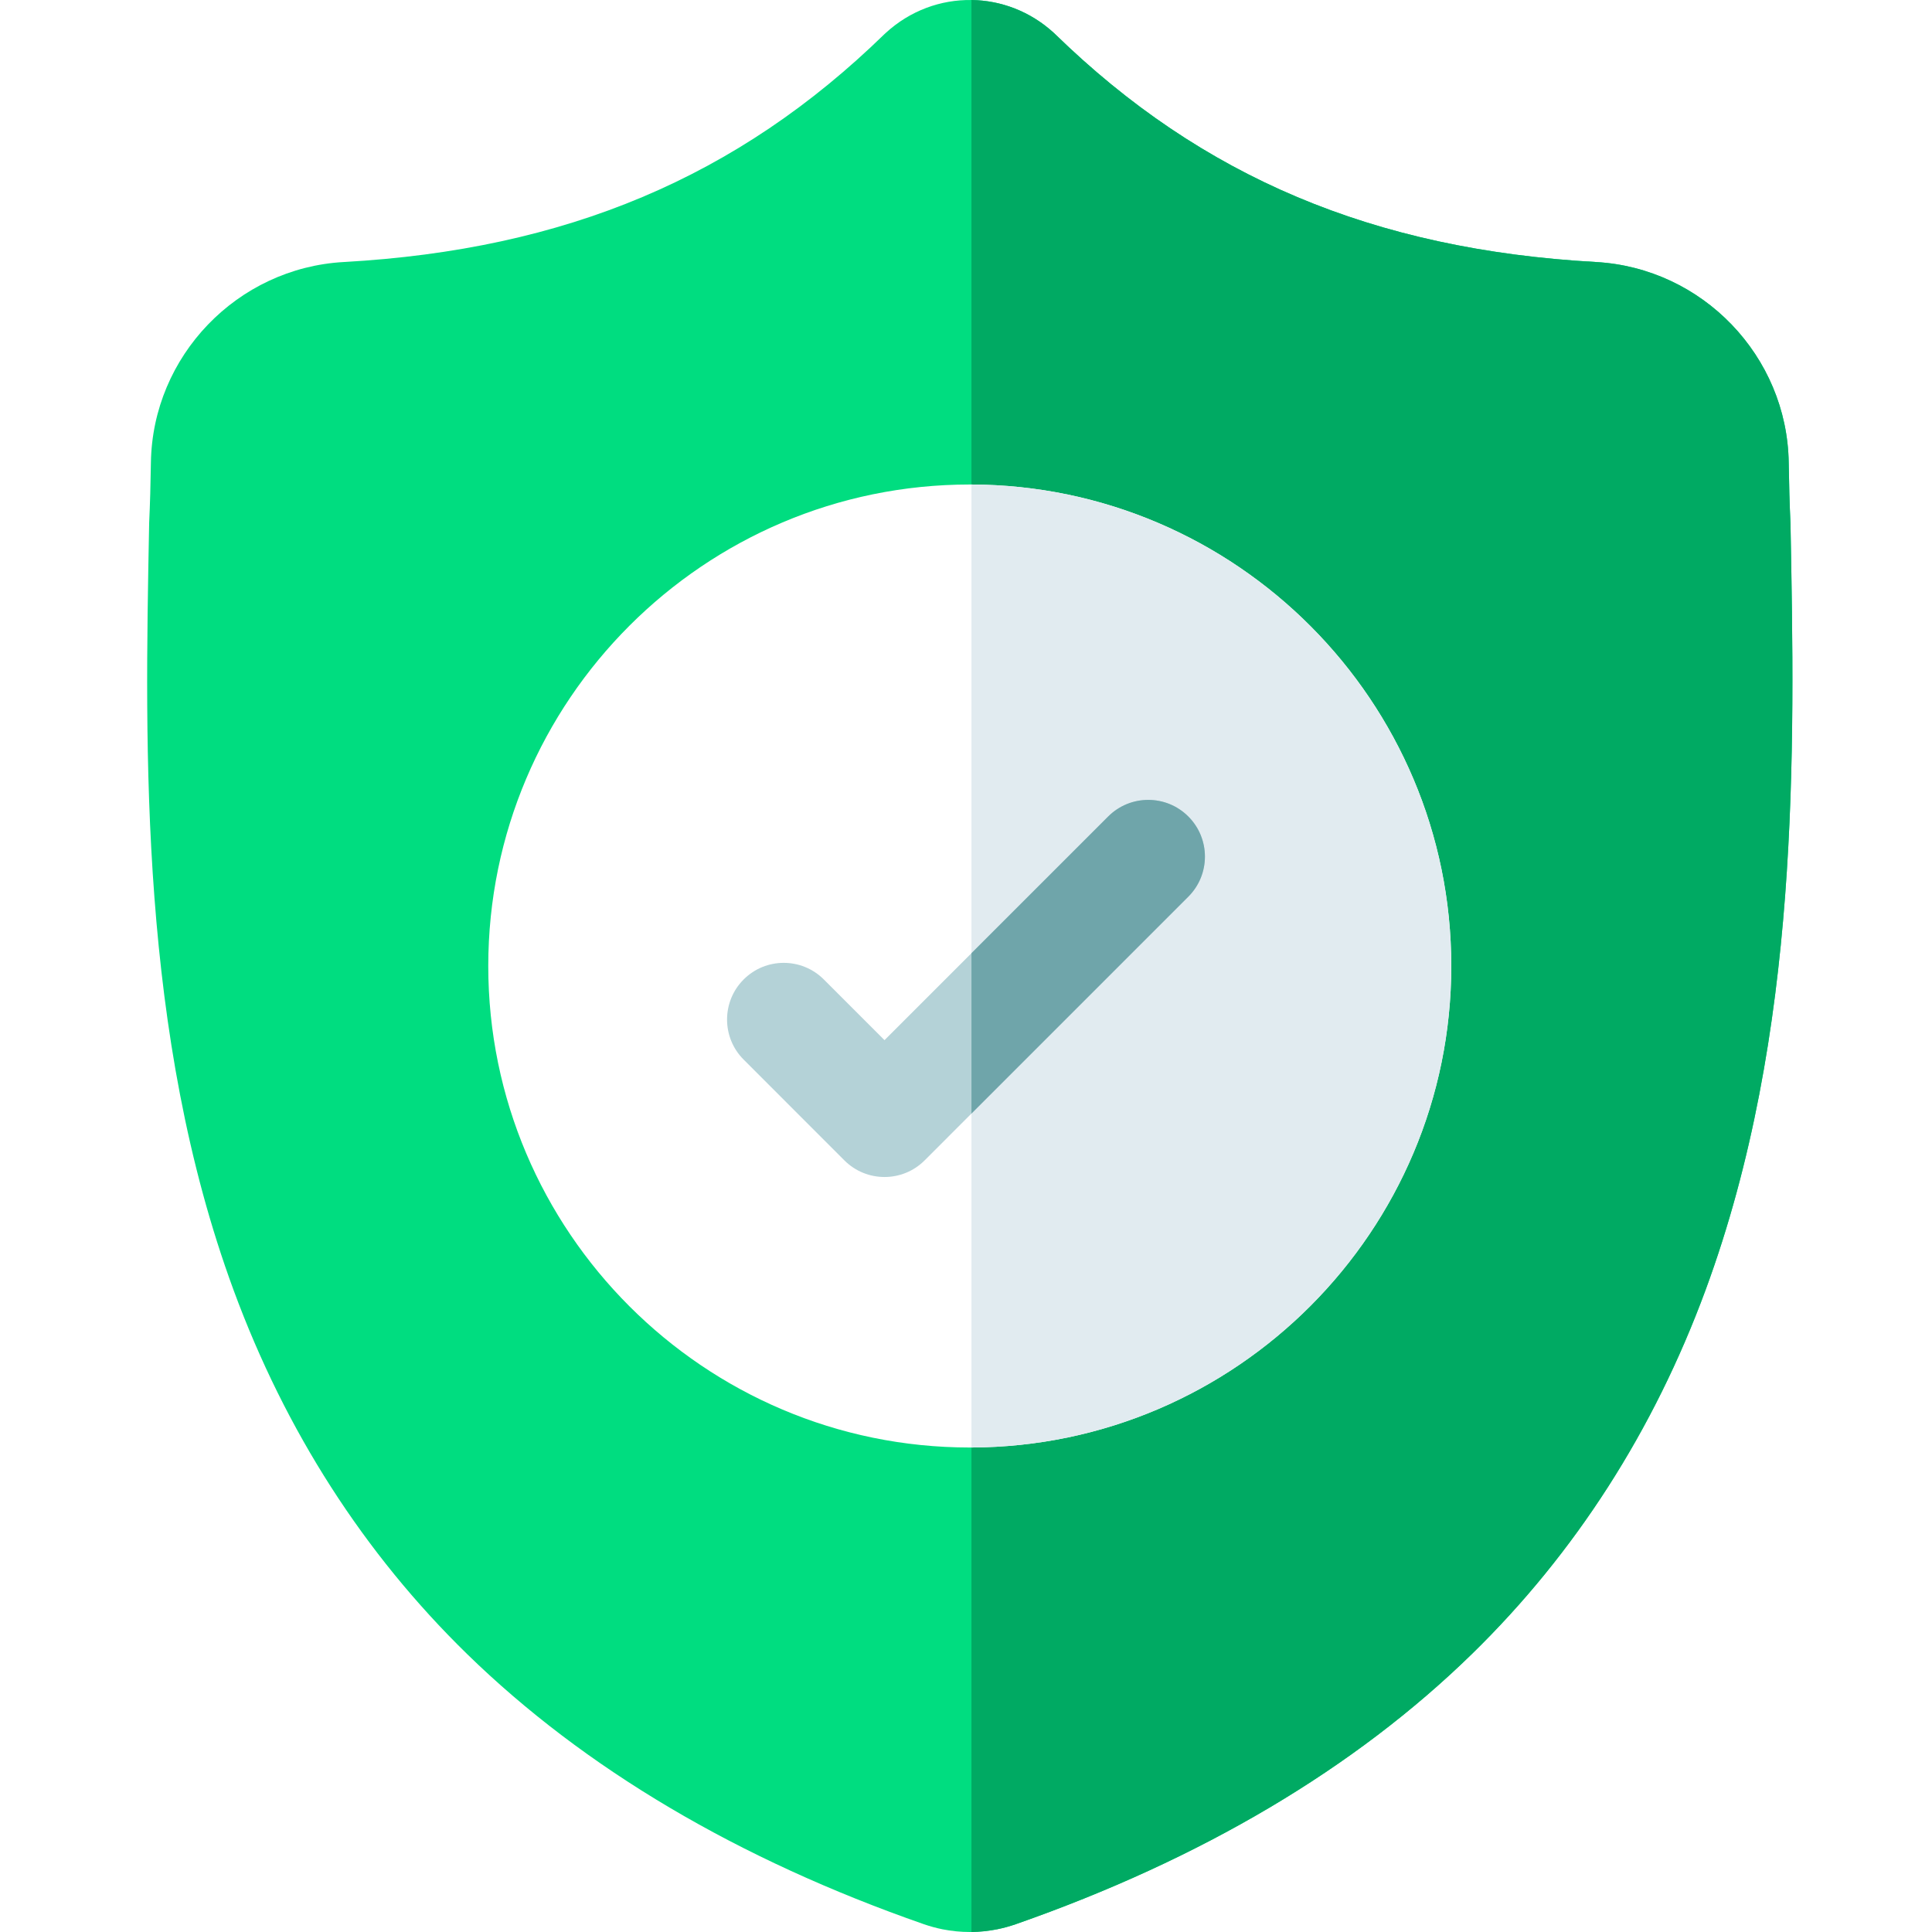
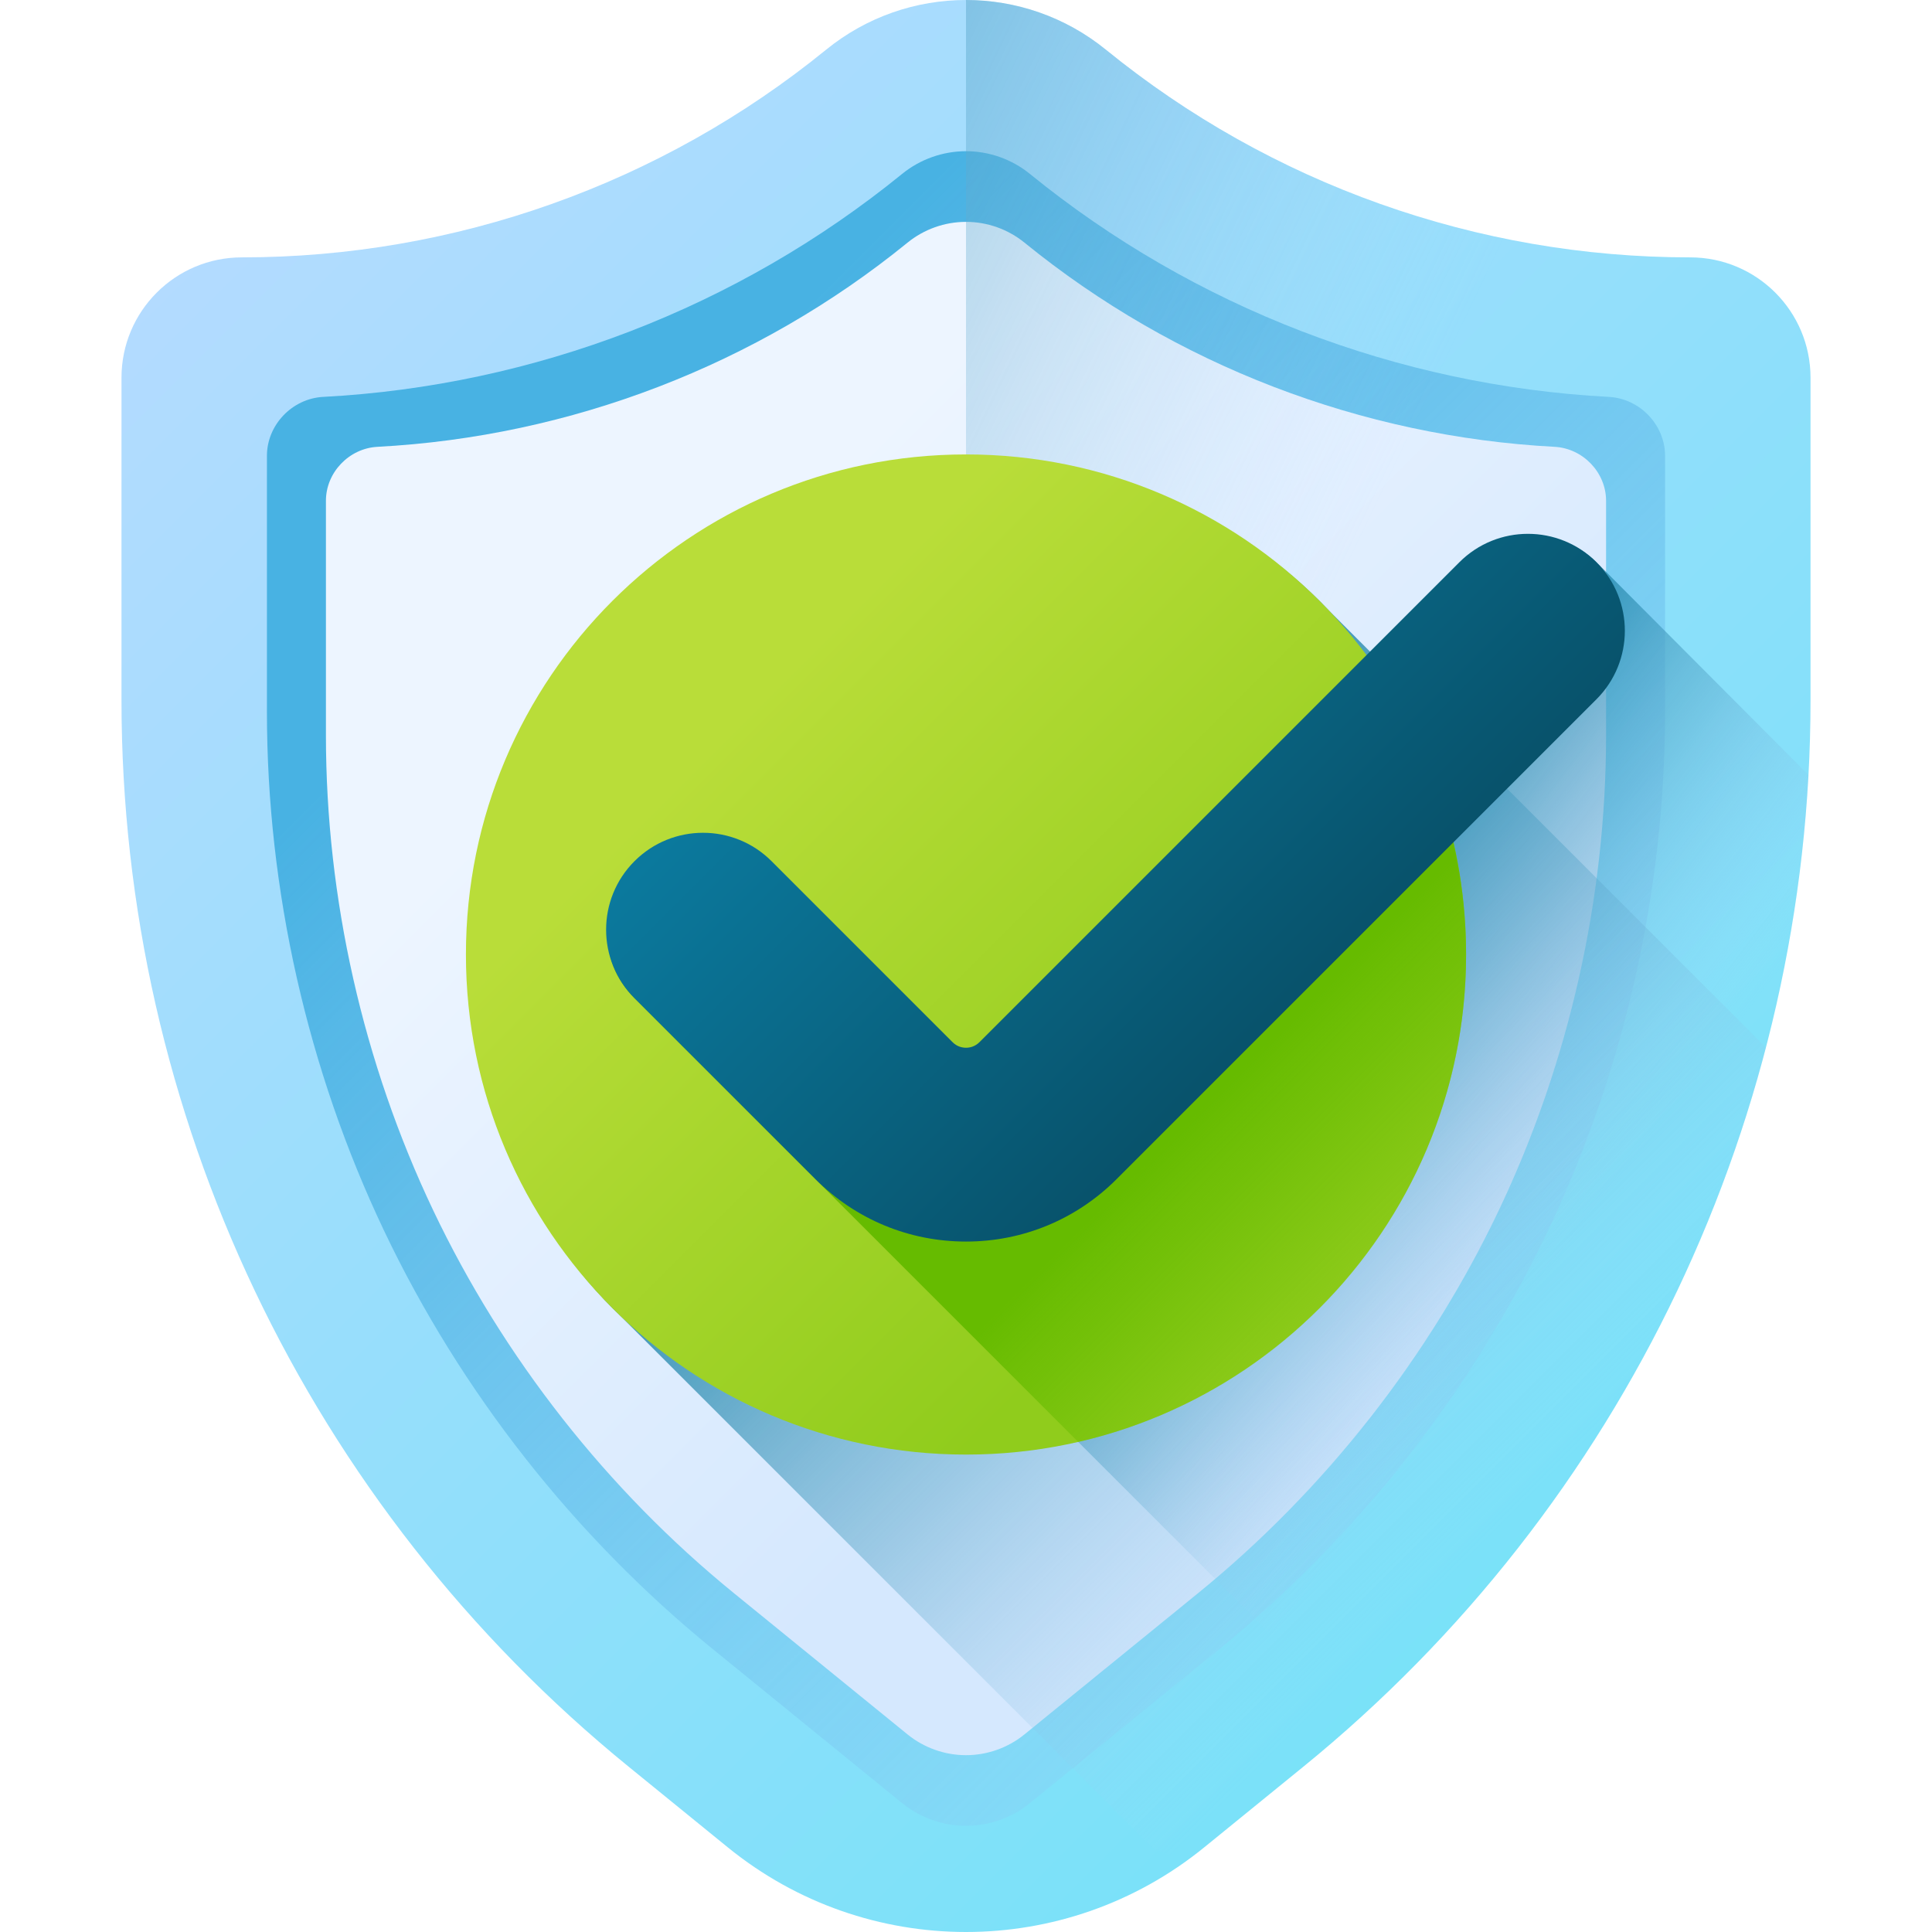
- <svg xmlns="http://www.w3.org/2000/svg" height="511pt" version="1.1" viewBox="-38 0 511 512" width="511pt">
-   <g id="surface1">
-     <path d="M 413.477 341.91 C 399.715 379.207 378.902 411.637 351.609 438.289 C 320.543 468.625 279.863 492.73 230.699 509.926 C 229.086 510.488 227.402 510.949 225.711 511.289 C 223.477 511.73 221.203 511.969 218.949 512 L 218.508 512 C 216.105 512 213.691 511.758 211.297 511.289 C 209.605 510.949 207.945 510.488 206.34 509.938 C 157.117 492.77 116.387 468.676 85.289 438.34 C 57.984 411.688 37.176 379.277 23.434 341.98 C -1.555 274.168 -0.133 199.465 1.012 139.434 L 1.031 138.512 C 1.262 133.555 1.41 128.348 1.492 122.598 C 1.91 94.367 24.355 71.012 52.59 69.438 C 111.457 66.152 156.996 46.953 195.906 9.027 L 196.246 8.715 C 202.707 2.789 210.848 -0.117 218.949 0.004 C 226.762 0.105 234.543 3.008 240.773 8.715 L 241.105 9.027 C 280.023 46.953 325.562 66.152 384.43 69.438 C 412.664 71.012 435.109 94.367 435.527 122.598 C 435.609 128.387 435.758 133.586 435.988 138.512 L 436 138.902 C 437.141 199.047 438.555 273.898 413.477 341.91 Z M 413.477 341.91 " style=" stroke:none;fill-rule:nonzero;fill:rgb(0%,86.667%,50.196%);fill-opacity:1;" />
-     <path d="M 413.477 341.91 C 399.715 379.207 378.902 411.637 351.609 438.289 C 320.543 468.625 279.863 492.73 230.699 509.926 C 229.086 510.488 227.402 510.949 225.711 511.289 C 223.477 511.73 221.203 511.969 218.949 512 L 218.949 0.004 C 226.762 0.105 234.543 3.008 240.773 8.715 L 241.105 9.027 C 280.023 46.953 325.562 66.152 384.43 69.438 C 412.664 71.012 435.109 94.367 435.527 122.598 C 435.609 128.387 435.758 133.586 435.988 138.512 L 436 138.902 C 437.141 199.047 438.555 273.898 413.477 341.91 Z M 413.477 341.91 " style=" stroke:none;fill-rule:nonzero;fill:rgb(0%,66.667%,38.824%);fill-opacity:1;" />
-     <path d="M 346.102 256 C 346.102 326.207 289.098 383.355 218.949 383.605 L 218.5 383.605 C 148.145 383.605 90.895 326.359 90.895 256 C 90.895 185.645 148.145 128.398 218.5 128.398 L 218.949 128.398 C 289.098 128.648 346.102 185.797 346.102 256 Z M 346.102 256 " style=" stroke:none;fill-rule:nonzero;fill:rgb(100%,100%,100%);fill-opacity:1;" />
-     <path d="M 346.102 256 C 346.102 326.207 289.098 383.355 218.949 383.605 L 218.949 128.398 C 289.098 128.648 346.102 185.797 346.102 256 Z M 346.102 256 " style=" stroke:none;fill-rule:nonzero;fill:rgb(88.235%,92.157%,94.118%);fill-opacity:1;" />
-     <path d="M 276.418 237.625 L 218.949 295.102 L 206.531 307.52 C 203.598 310.453 199.75 311.918 195.906 311.918 C 192.059 311.918 188.215 310.453 185.277 307.52 L 158.578 280.809 C 152.711 274.941 152.711 265.438 158.578 259.566 C 164.438 253.699 173.953 253.699 179.82 259.566 L 195.906 275.652 L 255.176 216.383 C 261.043 210.512 270.559 210.512 276.418 216.383 C 282.285 222.25 282.285 231.766 276.418 237.625 Z M 276.418 237.625 " style=" stroke:none;fill-rule:nonzero;fill:rgb(70.588%,82.353%,84.314%);fill-opacity:1;" />
-     <path d="M 276.418 237.625 L 218.949 295.102 L 218.949 252.605 L 255.176 216.383 C 261.043 210.512 270.559 210.512 276.418 216.383 C 282.285 222.25 282.285 231.766 276.418 237.625 Z M 276.418 237.625 " style=" stroke:none;fill-rule:nonzero;fill:rgb(43.529%,64.706%,66.667%);fill-opacity:1;" />
+ <svg xmlns="http://www.w3.org/2000/svg" xmlns:xlink="http://www.w3.org/1999/xlink" id="Capa_1" enable-background="new 0 0 510 510" height="512" viewBox="0 0 510 510" width="512">
+   <linearGradient id="SVGID_1_" gradientUnits="userSpaceOnUse" x1="68.217" x2="452.683" y1="24.077" y2="408.543">
+     <stop offset="0" stop-color="#b5dbff" />
+     <stop offset="1" stop-color="#76e2f8" />
+   </linearGradient>
+   <linearGradient id="SVGID_2_" gradientUnits="userSpaceOnUse" x1="505.87" x2="165.698" y1="467.85" y2="127.677">
+     <stop offset="0" stop-color="#b5dbff" stop-opacity="0" />
+     <stop offset=".243" stop-color="#93cef6" stop-opacity=".243" />
+     <stop offset=".576" stop-color="#6abfec" stop-opacity=".576" />
+     <stop offset=".84" stop-color="#51b5e5" stop-opacity=".84" />
+     <stop offset="1" stop-color="#48b2e3" />
+   </linearGradient>
+   <linearGradient id="SVGID_3_" gradientUnits="userSpaceOnUse" x1="189.229" x2="338.659" y1="154.919" y2="304.349">
+     <stop offset="0" stop-color="#edf5ff" />
+     <stop offset="1" stop-color="#d5e8fe" />
+   </linearGradient>
+   <linearGradient id="lg1">
+     <stop offset="0" stop-color="#b5dbff" stop-opacity="0" />
+     <stop offset=".173" stop-color="#8fc5e9" stop-opacity=".173" />
+     <stop offset=".454" stop-color="#56a4c8" stop-opacity=".454" />
+     <stop offset=".696" stop-color="#2d8db1" stop-opacity=".696" />
+     <stop offset=".885" stop-color="#147ea2" stop-opacity=".885" />
+     <stop offset="1" stop-color="#0b799d" />
+   </linearGradient>
+   <linearGradient id="SVGID_4_" gradientUnits="userSpaceOnUse" x1="301.334" x2="-5.659" xlink:href="#lg1" y1="263.591" y2="116.235" />
+   <linearGradient id="SVGID_5_" gradientUnits="userSpaceOnUse" x1="418.772" x2="313.712" xlink:href="#lg1" y1="323.183" y2="243.364" />
+   <linearGradient id="SVGID_6_" gradientUnits="userSpaceOnUse" x1="401.086" x2="225.987" xlink:href="#lg1" y1="398.053" y2="222.954" />
+   <linearGradient id="SVGID_7_" gradientUnits="userSpaceOnUse" x1="193.601" x2="320.838" y1="190.568" y2="317.804">
+     <stop offset="0" stop-color="#b9dd39" />
+     <stop offset="1" stop-color="#90cc1c" />
+   </linearGradient>
+   <linearGradient id="SVGID_8_" gradientUnits="userSpaceOnUse" x1="374.986" x2="327.673" y1="329.247" y2="281.933">
+     <stop offset="0" stop-color="#6b0" stop-opacity="0" />
+     <stop offset="1" stop-color="#6b0" />
+   </linearGradient>
+   <linearGradient id="SVGID_9_" gradientUnits="userSpaceOnUse" x1="243.382" x2="375.165" y1="154.881" y2="286.664">
+     <stop offset="0" stop-color="#0b799d" />
+     <stop offset="1" stop-color="#07485e" />
+   </linearGradient>
+   <g>
+     <g>
+       <path d="m446.166 67.941c-56.18 0-110.644-19.357-154.224-54.811-21.517-17.506-52.367-17.506-73.884 0-43.579 35.455-98.044 54.811-154.223 54.811-17.543 0-31.764 14.221-31.764 31.764v85.132c0 109.211 49.177 212.617 133.894 281.54l26.147 21.272c36.631 29.802 89.149 29.802 125.78 0l26.147-21.272c84.716-68.922 133.894-172.333 133.894-281.544 0-32.684 0-63.399 0-85.135-.003-17.543-14.224-31.757-31.767-31.757z" fill="url(#SVGID_1_)" />
+       <path d="m255 481.973c-6.124 0-12.114-2.129-16.865-5.994l-50.009-40.686c-36.527-29.718-66.525-67.904-86.749-110.429s-30.914-89.893-30.914-136.982v-67.558c0-8.173 6.682-15.123 14.844-15.554 55.657-2.943 109.464-23.582 152.828-58.862 4.752-3.866 10.741-5.994 16.865-5.994 6.125 0 12.114 2.128 16.865 5.993 43.366 35.281 97.174 55.92 152.831 58.863 8.16.431 14.841 7.38 14.841 15.552v67.556c0 47.09-10.69 94.458-30.914 136.984-20.224 42.527-50.221 80.713-86.748 110.431l-50.01 40.686c-4.751 3.866-10.74 5.994-16.865 5.994z" fill="url(#SVGID_2_)" />
+       <path d="m255 463.322c-5.608 0-11.092-1.949-15.442-5.488l-45.789-37.252c-33.445-27.21-60.911-62.174-79.428-101.11s-28.305-82.307-28.305-125.423v-61.857c0-7.483 6.118-13.846 13.591-14.242 50.96-2.695 100.227-21.592 139.931-53.895 4.351-3.539 9.835-5.489 15.442-5.489 5.608 0 11.092 1.949 15.441 5.488 39.706 32.304 88.974 51.201 139.934 53.896 7.472.395 13.589 6.757 13.589 14.239v61.855c0 43.116-9.788 86.487-28.305 125.425s-45.983 73.902-79.428 101.112l-45.79 37.252c-4.349 3.54-9.833 5.489-15.441 5.489z" fill="url(#SVGID_3_)" />
+       <path d="m477.93 99.698c0-17.543-14.221-31.757-31.764-31.757-56.18 0-110.644-19.357-154.224-54.811-10.759-8.753-23.85-13.13-36.942-13.13v510c22.287 0 44.574-7.45 62.89-22.351l26.147-21.272c84.716-68.922 133.893-172.333 133.894-281.544-.001-32.685-.001-63.4-.001-85.135z" fill="url(#SVGID_4_)" />
+     </g>
+     <path d="m421.426 148.41c-9.991-9.99-26.189-7.942-36.18 2.048l-124.649 124.648c-1.215 1.215-4.649 3.518-5.597 3.518s-2.334-.255-3.55-1.471l-47.78-47.78c-9.991-9.99-25.165-9.99-35.156 0-9.991 9.991-11.015 24.141-1.024 34.132l190.716 190.716c71.129-64.213 113.982-153.998 119.184-249.654z" fill="url(#SVGID_5_)" />
+     <path d="m344.037 466.376c60.467-49.194 102.822-115.961 122.119-189.864l-115.285-115.284c-24.06-25.412-58.112-39.22-95.87-39.22-71.939-.001-129.961 58.022-129.96 129.961 0 37.758 13.808 71.809 39.221 95.869l138.558 138.558c4.233 4.233 10.983 4.579 15.627.801z" fill="url(#SVGID_6_)" />
+     <circle cx="255" cy="251.966" fill="url(#SVGID_7_)" r="132.007" />
+     <path d="m361.599 174.105-101.002 101.001c-1.215 1.215-4.649 3.518-5.597 3.518s-2.334-.255-3.55-1.471l-47.78-47.78c-9.991-9.99-25.165-9.99-35.156 0-9.991 9.991-11.015 24.141-1.024 34.132l117.13 117.13c58.643-13.445 102.387-65.947 102.387-128.669 0-29.12-9.437-56.032-25.408-77.861z" fill="url(#SVGID_8_)" />
+     <path d="m255 327.742c-15.008 0-29.118-5.845-39.73-16.457l-47.78-47.779c-9.991-9.991-9.991-26.189 0-36.18 9.99-9.99 26.188-9.99 36.18 0l47.78 47.78c1.216 1.216 2.602 1.471 3.55 1.471s2.334-.255 3.55-1.471l126.696-126.696c9.991-9.99 26.189-9.99 36.18 0 9.991 9.991 9.991 26.189 0 36.18l-126.696 126.695c-10.612 10.612-24.722 16.457-39.73 16.457z" fill="url(#SVGID_9_)" />
  </g>
</svg>
